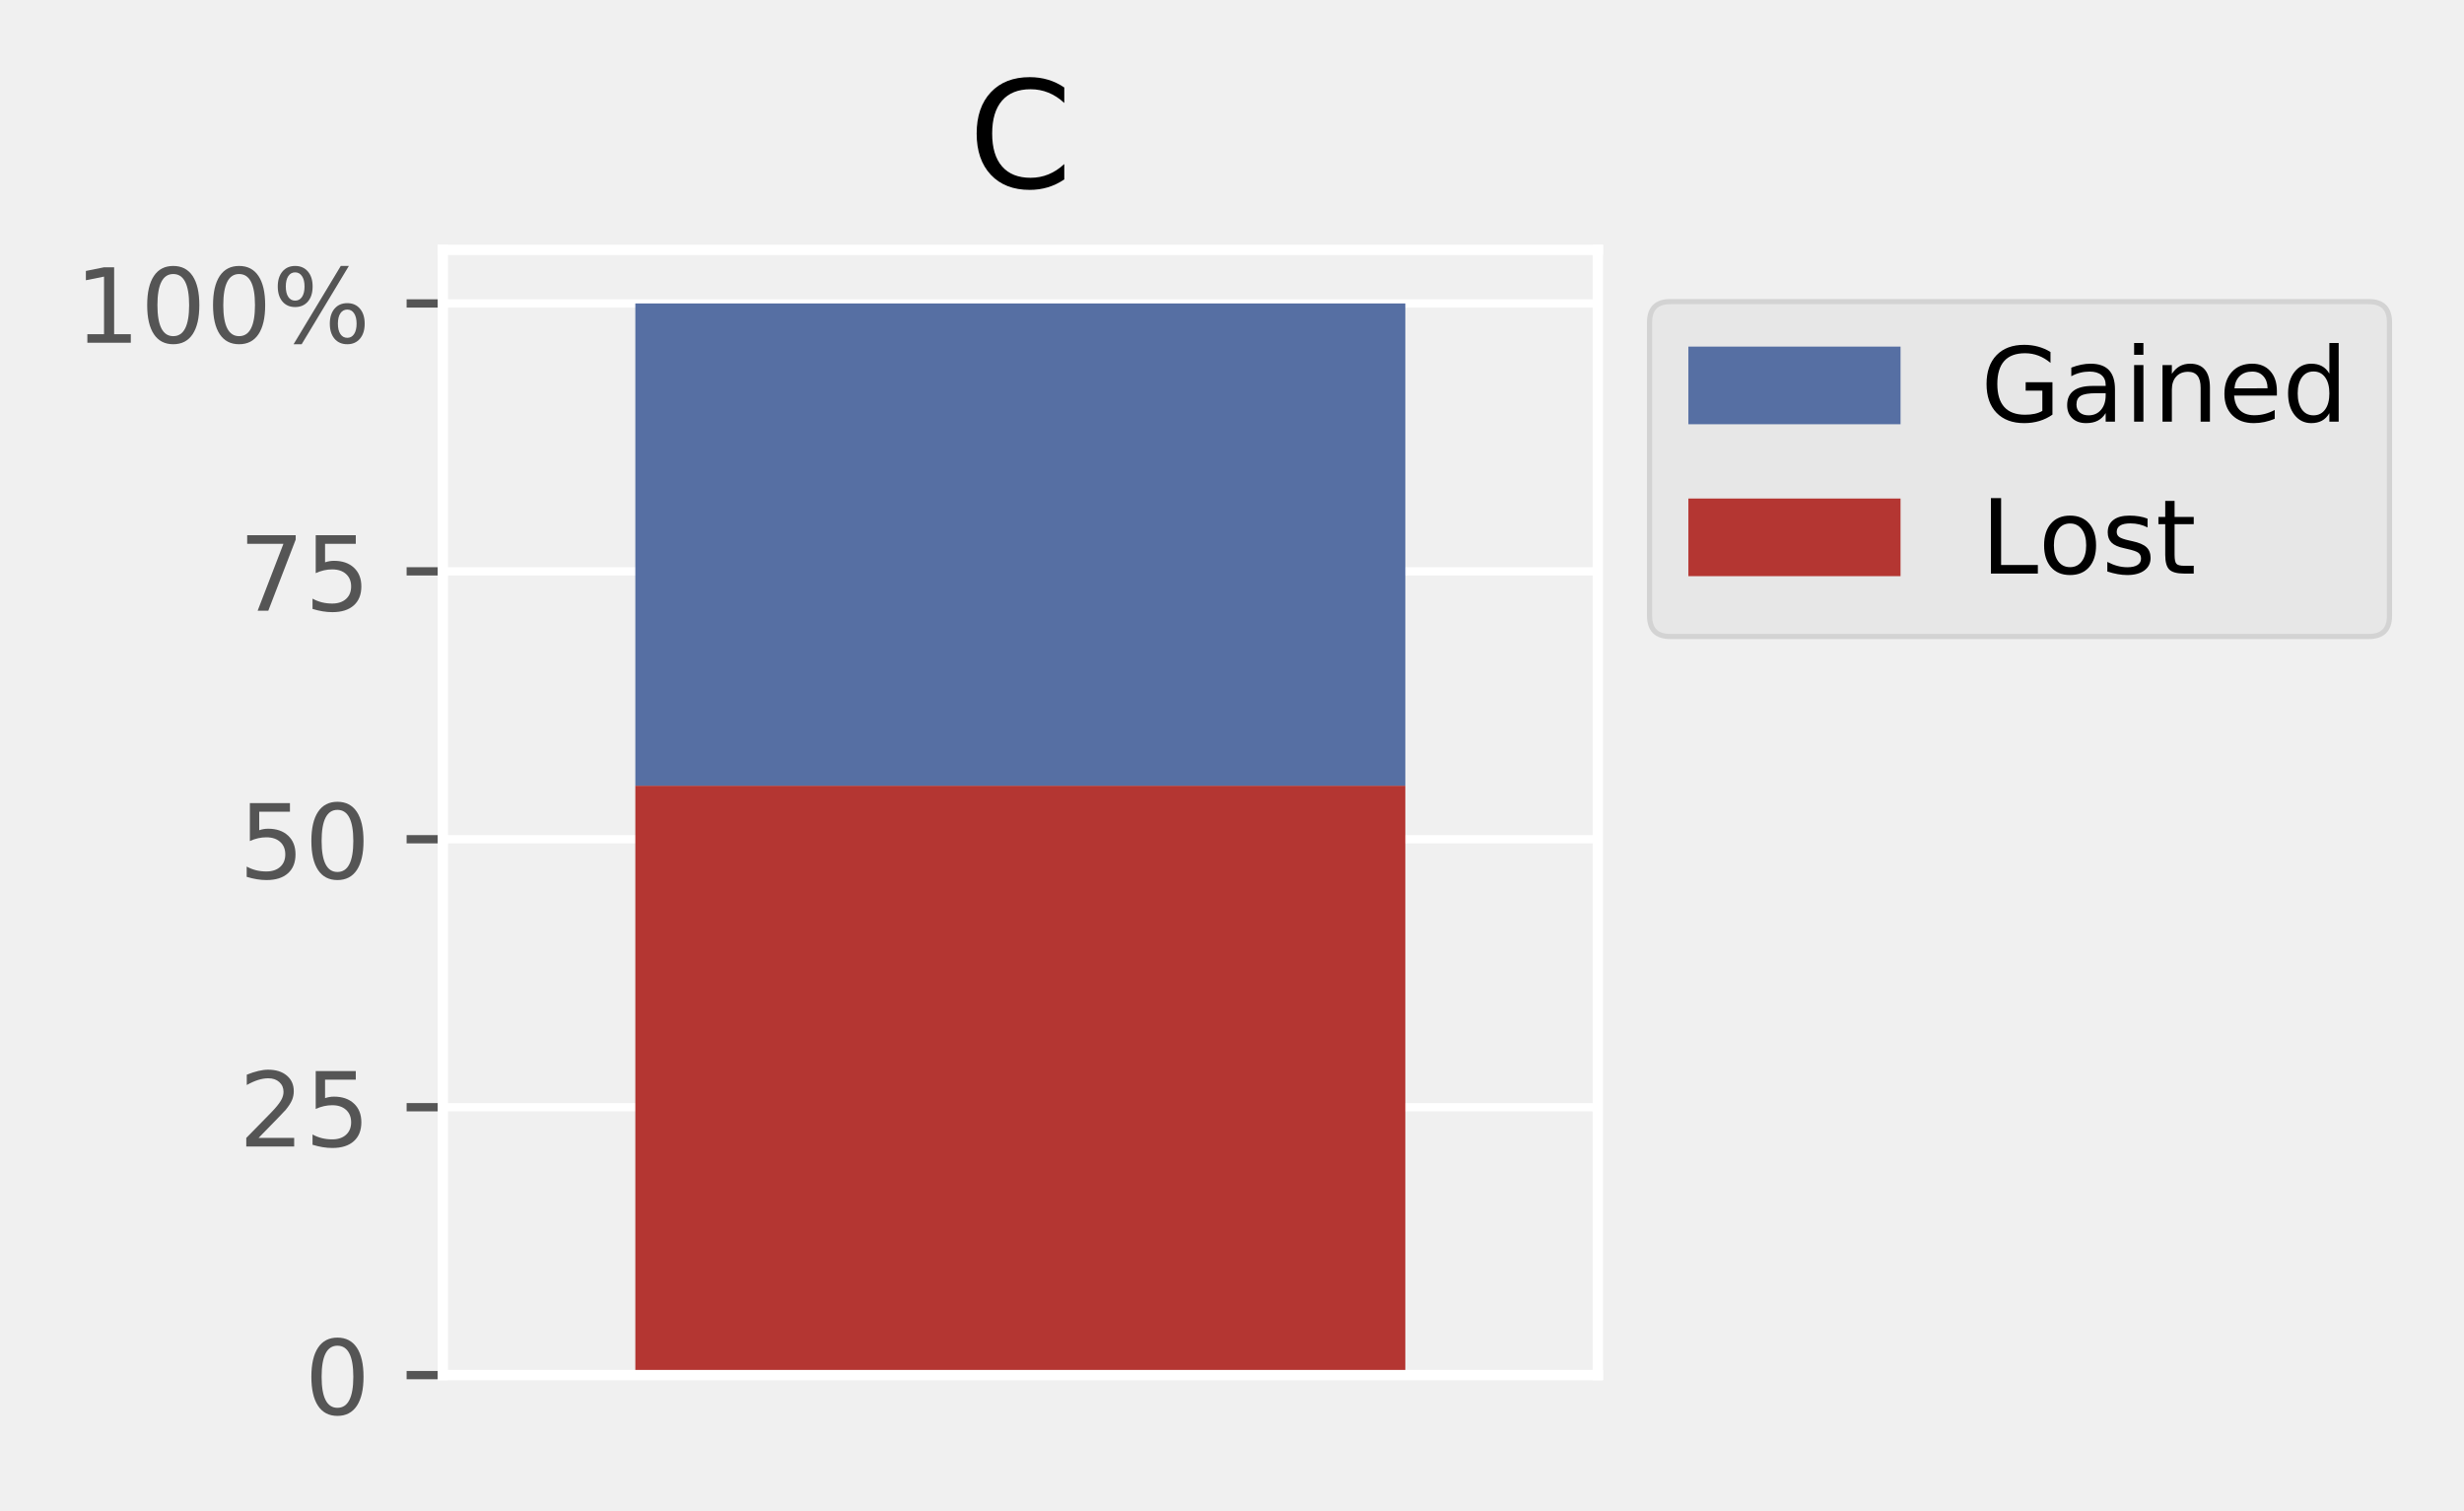
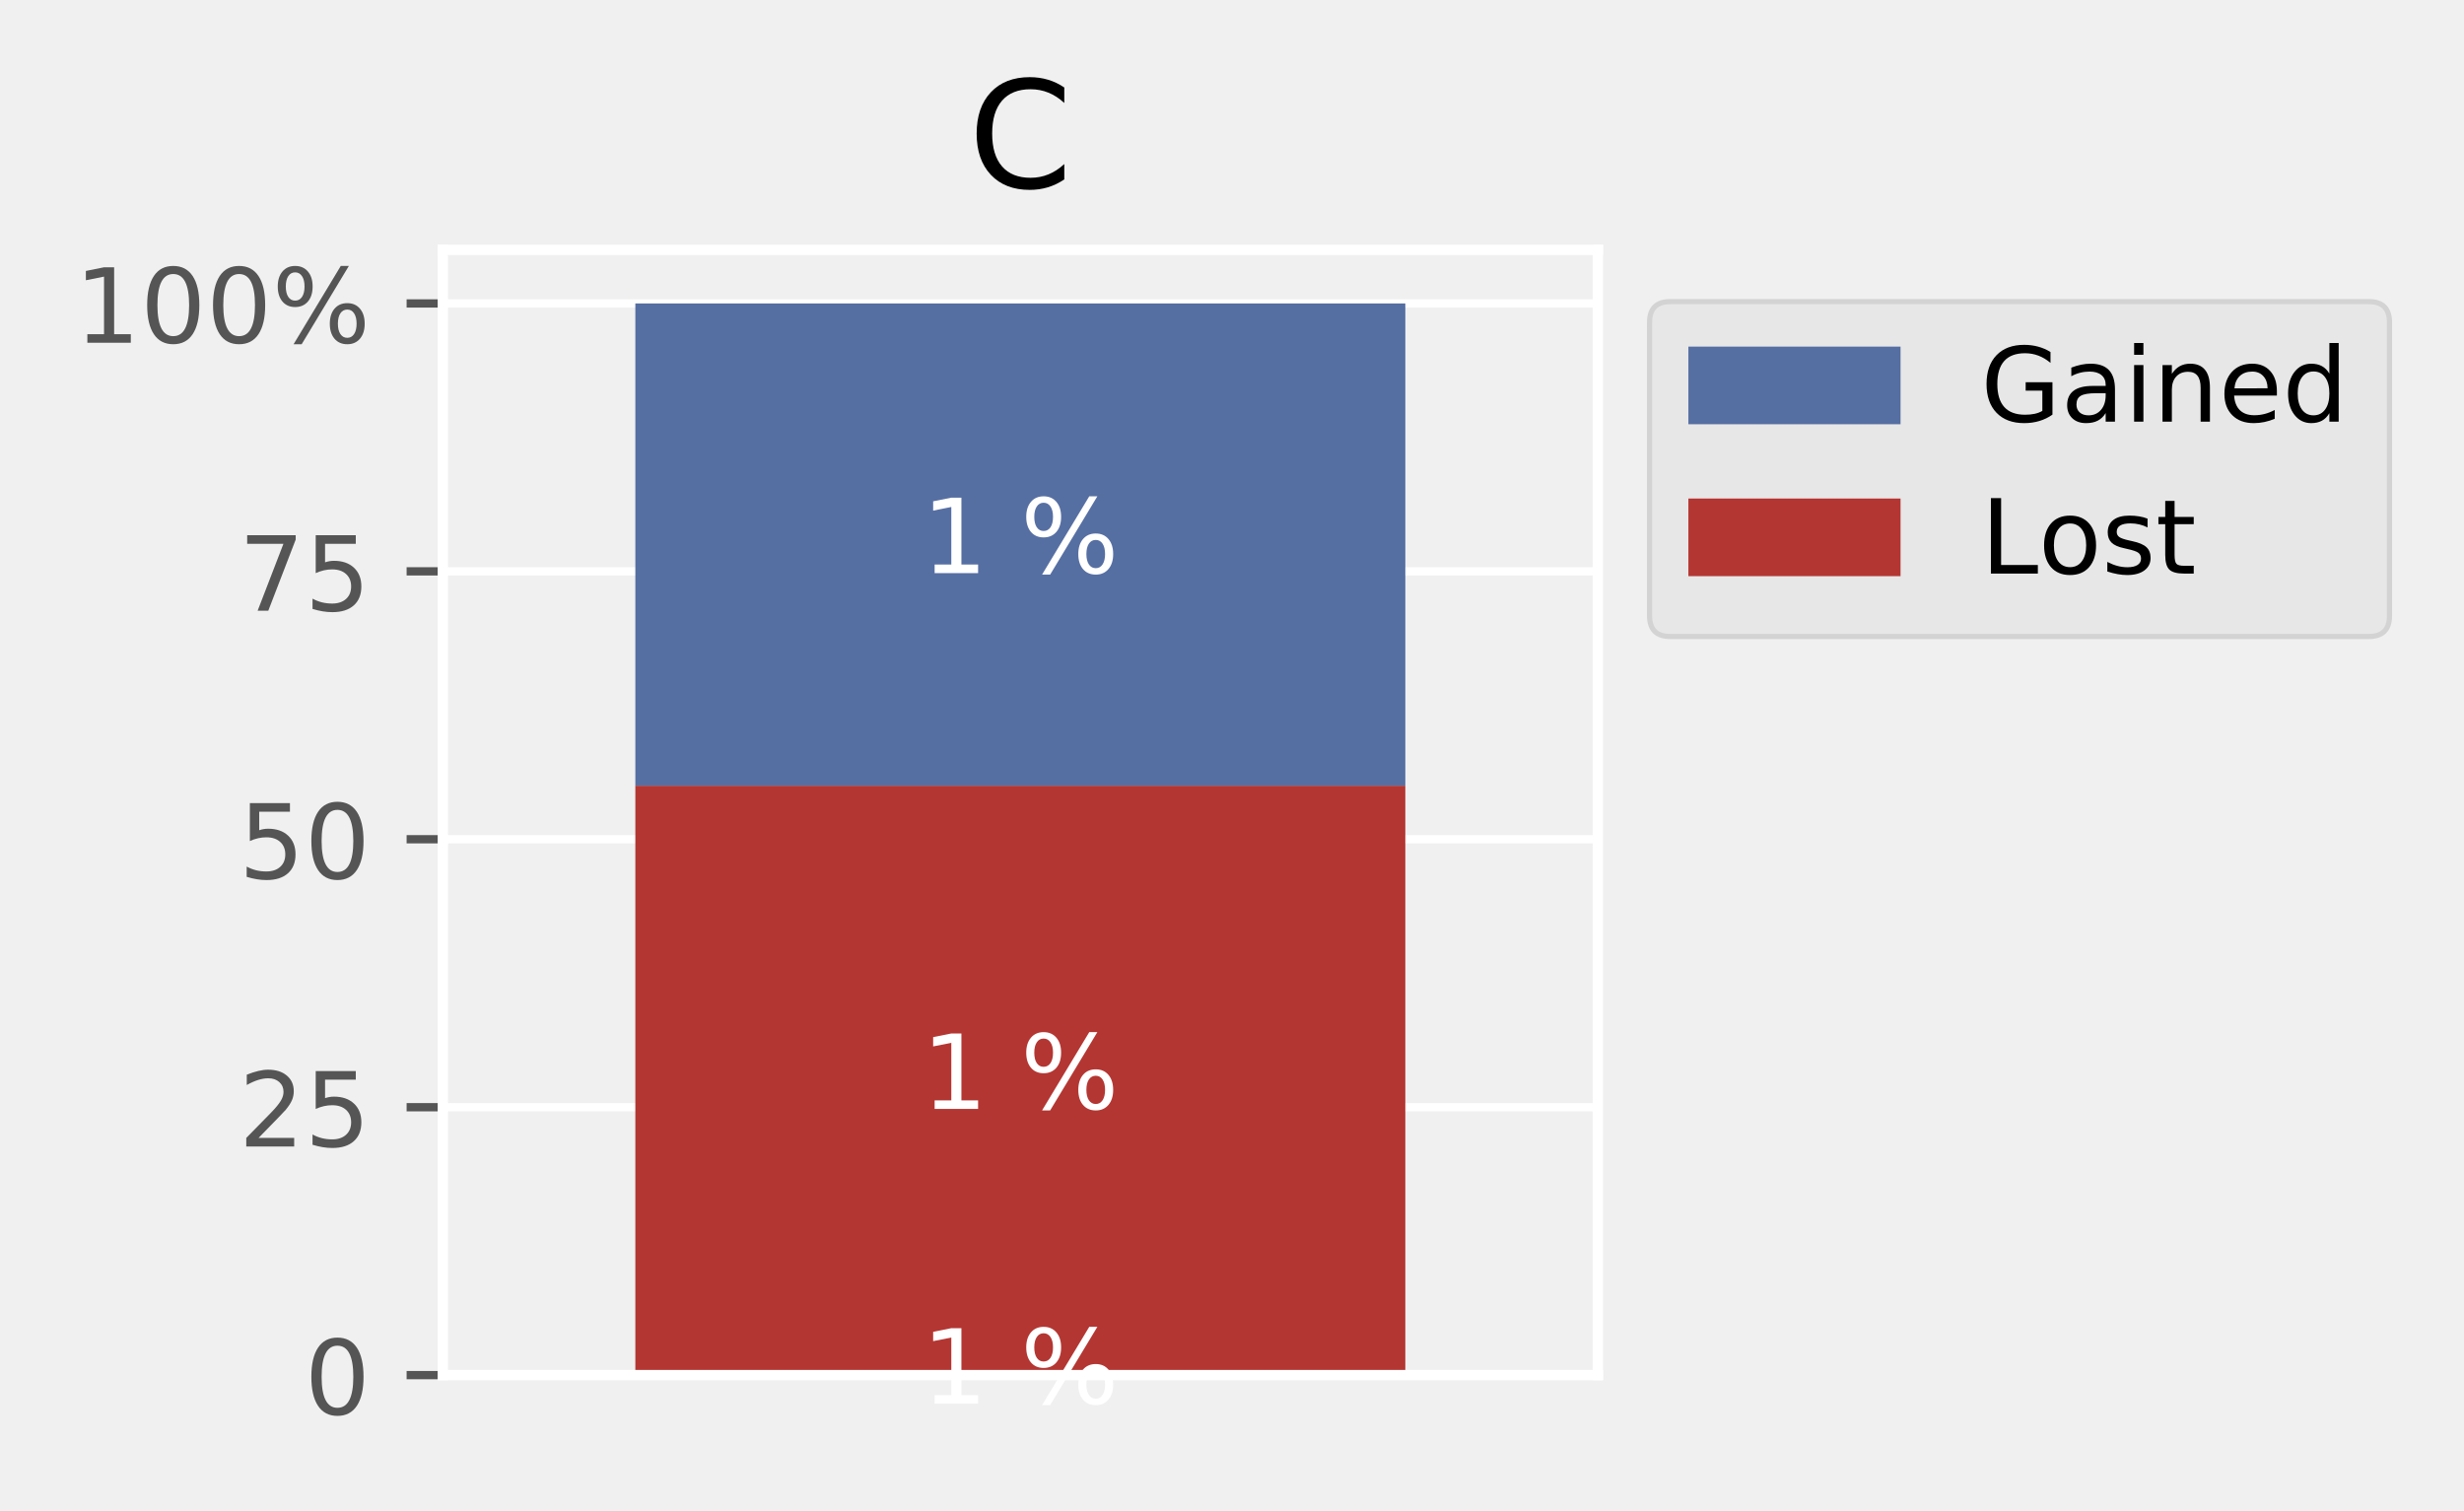
<svg xmlns="http://www.w3.org/2000/svg" xmlns:xlink="http://www.w3.org/1999/xlink" height="145.941pt" version="1.1" viewBox="0 0 238.083 145.941" width="238.083pt">
  <defs>
    <style type="text/css">
*{stroke-linecap:butt;stroke-linejoin:round;white-space:pre;}
  </style>
  </defs>
  <g id="figure_1">
    <g id="patch_1">
      <path d="M 0 145.941  L 238.083 145.941  L 238.083 0  L 0 0  z " style="fill:none;" />
    </g>
    <g id="axes_1">
      <g id="patch_2">
        <path d="M 42.789 132.862  L 154.389 132.862  L 154.389 24.142  L 42.789 24.142  z " style="fill:none;" />
      </g>
      <g id="matplotlib.axis_1" />
      <g id="matplotlib.axis_2">
        <g id="ytick_1">
          <g id="line2d_1">
-             <path clip-path="url(#pc4ec7ed1e7)" d="M 42.789 132.862  L 154.389 132.862  " style="fill:none;stroke:#ffffff;stroke-linecap:square;stroke-width:0.8;" />
+             <path clip-path="url(#p78b05423e0)" d="M 42.789 132.862  L 154.389 132.862  " style="fill:none;stroke:#ffffff;stroke-linecap:square;stroke-width:0.8;" />
          </g>
          <g id="line2d_2">
            <defs>
-               <path d="M 0 0  L -3.5 0  " id="me40fcd436b" style="stroke:#555555;stroke-width:0.8;" />
-             </defs>
-             <g>
-               <use style="fill:#555555;stroke:#555555;stroke-width:0.8;" x="42.789" xlink:href="#me40fcd436b" y="132.862" />
+               <path d="M 0 0  L -3.5 0  " id="m3f61d6ae1f" style="stroke:#555555;stroke-width:0.8;" />
+             </defs>
+             <g>
+               <use style="fill:#555555;stroke:#555555;stroke-width:0.8;" x="42.789" xlink:href="#m3f61d6ae1f" y="132.862" />
            </g>
          </g>
          <g id="text_1">
            <defs>
              <path d="M 31.781 66.406  Q 24.172 66.406 20.328 58.906  Q 16.5 51.422 16.5 36.375  Q 16.5 21.391 20.328 13.891  Q 24.172 6.391 31.781 6.391  Q 39.453 6.391 43.281 13.891  Q 47.125 21.391 47.125 36.375  Q 47.125 51.422 43.281 58.906  Q 39.453 66.406 31.781 66.406  z M 31.781 74.219  Q 44.047 74.219 50.516 64.516  Q 56.984 54.828 56.984 36.375  Q 56.984 17.969 50.516 8.266  Q 44.047 -1.422 31.781 -1.422  Q 19.531 -1.422 13.062 8.266  Q 6.594 17.969 6.594 36.375  Q 6.594 54.828 13.062 64.516  Q 19.531 74.219 31.781 74.219  z " id="DejaVuSans-48" />
            </defs>
            <g style="fill:#555555;" transform="translate(29.42656 136.661)scale(0.1 -0.1)">
              <use xlink:href="#DejaVuSans-48" />
            </g>
          </g>
        </g>
        <g id="ytick_2">
          <g id="line2d_3">
-             <path clip-path="url(#pc4ec7ed1e7)" d="M 42.789 106.976  L 154.389 106.976  " style="fill:none;stroke:#ffffff;stroke-linecap:square;stroke-width:0.8;" />
+             <path clip-path="url(#p78b05423e0)" d="M 42.789 106.976  L 154.389 106.976  " style="fill:none;stroke:#ffffff;stroke-linecap:square;stroke-width:0.8;" />
          </g>
          <g id="line2d_4">
            <g>
-               <use style="fill:#555555;stroke:#555555;stroke-width:0.8;" x="42.789" xlink:href="#me40fcd436b" y="106.976" />
+               <use style="fill:#555555;stroke:#555555;stroke-width:0.8;" x="42.789" xlink:href="#m3f61d6ae1f" y="106.976" />
            </g>
          </g>
          <g id="text_2">
            <defs>
              <path d="M 19.188 8.297  L 53.609 8.297  L 53.609 0  L 7.328 0  L 7.328 8.297  Q 12.938 14.109 22.625 23.891  Q 32.328 33.688 34.812 36.531  Q 39.547 41.844 41.422 45.531  Q 43.312 49.219 43.312 52.781  Q 43.312 58.594 39.234 62.25  Q 35.156 65.922 28.609 65.922  Q 23.969 65.922 18.812 64.312  Q 13.672 62.703 7.812 59.422  L 7.812 69.391  Q 13.766 71.781 18.938 73  Q 24.125 74.219 28.422 74.219  Q 39.75 74.219 46.484 68.547  Q 53.219 62.891 53.219 53.422  Q 53.219 48.922 51.531 44.891  Q 49.859 40.875 45.406 35.406  Q 44.188 33.984 37.641 27.219  Q 31.109 20.453 19.188 8.297  z " id="DejaVuSans-50" />
              <path d="M 10.797 72.906  L 49.516 72.906  L 49.516 64.594  L 19.828 64.594  L 19.828 46.734  Q 21.969 47.469 24.109 47.828  Q 26.266 48.188 28.422 48.188  Q 40.625 48.188 47.75 41.5  Q 54.891 34.812 54.891 23.391  Q 54.891 11.625 47.562 5.094  Q 40.234 -1.422 26.906 -1.422  Q 22.312 -1.422 17.547 -0.641  Q 12.797 0.141 7.719 1.703  L 7.719 11.625  Q 12.109 9.234 16.797 8.062  Q 21.484 6.891 26.703 6.891  Q 35.156 6.891 40.078 11.328  Q 45.016 15.766 45.016 23.391  Q 45.016 31 40.078 35.438  Q 35.156 39.891 26.703 39.891  Q 22.75 39.891 18.812 39.016  Q 14.891 38.141 10.797 36.281  z " id="DejaVuSans-53" />
            </defs>
            <g style="fill:#555555;" transform="translate(23.06406 110.7753)scale(0.1 -0.1)">
              <use xlink:href="#DejaVuSans-50" />
              <use x="63.623" xlink:href="#DejaVuSans-53" />
            </g>
          </g>
        </g>
        <g id="ytick_3">
          <g id="line2d_5">
-             <path clip-path="url(#pc4ec7ed1e7)" d="M 42.789 81.09  L 154.389 81.09  " style="fill:none;stroke:#ffffff;stroke-linecap:square;stroke-width:0.8;" />
+             <path clip-path="url(#p78b05423e0)" d="M 42.789 81.09  L 154.389 81.09  " style="fill:none;stroke:#ffffff;stroke-linecap:square;stroke-width:0.8;" />
          </g>
          <g id="line2d_6">
            <g>
-               <use style="fill:#555555;stroke:#555555;stroke-width:0.8;" x="42.789" xlink:href="#me40fcd436b" y="81.09" />
+               <use style="fill:#555555;stroke:#555555;stroke-width:0.8;" x="42.789" xlink:href="#m3f61d6ae1f" y="81.09" />
            </g>
          </g>
          <g id="text_3">
            <g style="fill:#555555;" transform="translate(23.06406 84.88954)scale(0.1 -0.1)">
              <use xlink:href="#DejaVuSans-53" />
              <use x="63.623" xlink:href="#DejaVuSans-48" />
            </g>
          </g>
        </g>
        <g id="ytick_4">
          <g id="line2d_7">
-             <path clip-path="url(#pc4ec7ed1e7)" d="M 42.789 55.205  L 154.389 55.205  " style="fill:none;stroke:#ffffff;stroke-linecap:square;stroke-width:0.8;" />
+             <path clip-path="url(#p78b05423e0)" d="M 42.789 55.205  L 154.389 55.205  " style="fill:none;stroke:#ffffff;stroke-linecap:square;stroke-width:0.8;" />
          </g>
          <g id="line2d_8">
            <g>
-               <use style="fill:#555555;stroke:#555555;stroke-width:0.8;" x="42.789" xlink:href="#me40fcd436b" y="55.205" />
+               <use style="fill:#555555;stroke:#555555;stroke-width:0.8;" x="42.789" xlink:href="#m3f61d6ae1f" y="55.205" />
            </g>
          </g>
          <g id="text_4">
            <defs>
              <path d="M 8.203 72.906  L 55.078 72.906  L 55.078 68.703  L 28.609 0  L 18.312 0  L 43.219 64.594  L 8.203 64.594  z " id="DejaVuSans-55" />
            </defs>
            <g style="fill:#555555;" transform="translate(23.06406 59.00383)scale(0.1 -0.1)">
              <use xlink:href="#DejaVuSans-55" />
              <use x="63.623" xlink:href="#DejaVuSans-53" />
            </g>
          </g>
        </g>
        <g id="ytick_5">
          <g id="line2d_9">
-             <path clip-path="url(#pc4ec7ed1e7)" d="M 42.789 29.319  L 154.389 29.319  " style="fill:none;stroke:#ffffff;stroke-linecap:square;stroke-width:0.8;" />
+             <path clip-path="url(#p78b05423e0)" d="M 42.789 29.319  L 154.389 29.319  " style="fill:none;stroke:#ffffff;stroke-linecap:square;stroke-width:0.8;" />
          </g>
          <g id="line2d_10">
            <g>
-               <use style="fill:#555555;stroke:#555555;stroke-width:0.8;" x="42.789" xlink:href="#me40fcd436b" y="29.319" />
+               <use style="fill:#555555;stroke:#555555;stroke-width:0.8;" x="42.789" xlink:href="#m3f61d6ae1f" y="29.319" />
            </g>
          </g>
          <g id="text_5">
            <defs>
              <path d="M 12.406 8.297  L 28.516 8.297  L 28.516 63.922  L 10.984 60.406  L 10.984 69.391  L 28.422 72.906  L 38.281 72.906  L 38.281 8.297  L 54.391 8.297  L 54.391 0  L 12.406 0  z " id="DejaVuSans-49" />
              <path d="M 72.703 32.078  Q 68.453 32.078 66.031 28.469  Q 63.625 24.859 63.625 18.406  Q 63.625 12.062 66.031 8.422  Q 68.453 4.781 72.703 4.781  Q 76.859 4.781 79.266 8.422  Q 81.688 12.062 81.688 18.406  Q 81.688 24.812 79.266 28.438  Q 76.859 32.078 72.703 32.078  z M 72.703 38.281  Q 80.422 38.281 84.953 32.906  Q 89.5 27.547 89.5 18.406  Q 89.5 9.281 84.938 3.922  Q 80.375 -1.422 72.703 -1.422  Q 64.891 -1.422 60.344 3.922  Q 55.812 9.281 55.812 18.406  Q 55.812 27.594 60.375 32.938  Q 64.938 38.281 72.703 38.281  z M 22.312 68.016  Q 18.109 68.016 15.688 64.375  Q 13.281 60.75 13.281 54.391  Q 13.281 47.953 15.672 44.328  Q 18.062 40.719 22.312 40.719  Q 26.562 40.719 28.969 44.328  Q 31.391 47.953 31.391 54.391  Q 31.391 60.688 28.953 64.344  Q 26.516 68.016 22.312 68.016  z M 66.406 74.219  L 74.219 74.219  L 28.609 -1.422  L 20.797 -1.422  z M 22.312 74.219  Q 30.031 74.219 34.609 68.875  Q 39.203 63.531 39.203 54.391  Q 39.203 45.172 34.641 39.844  Q 30.078 34.516 22.312 34.516  Q 14.547 34.516 10.031 39.859  Q 5.516 45.219 5.516 54.391  Q 5.516 63.484 10.047 68.844  Q 14.594 74.219 22.312 74.219  z " id="DejaVuSans-37" />
            </defs>
            <g style="fill:#555555;" transform="translate(7.2 33.11811)scale(0.1 -0.1)">
              <use xlink:href="#DejaVuSans-49" />
              <use x="63.623" xlink:href="#DejaVuSans-48" />
              <use x="127.246" xlink:href="#DejaVuSans-48" />
              <use x="190.869" xlink:href="#DejaVuSans-37" />
            </g>
          </g>
        </g>
      </g>
      <g id="patch_3">
-         <path clip-path="url(#pc4ec7ed1e7)" d="M 61.389 132.862  L 135.789 132.862  L 135.789 132.862  L 61.389 132.862  z " style="fill:#566fa3;" />
+         <path clip-path="url(#p78b05423e0)" d="M 61.389 132.862  L 135.789 132.862  L 135.789 132.862  L 61.389 132.862  z " style="fill:#566fa3;" />
      </g>
      <g id="patch_4">
-         <path clip-path="url(#pc4ec7ed1e7)" d="M 61.389 132.862  L 135.789 132.862  L 135.789 75.913  L 61.389 75.913  z " style="fill:#b43632;" />
+         <path clip-path="url(#p78b05423e0)" d="M 61.389 132.862  L 135.789 132.862  L 135.789 75.913  L 61.389 75.913  z " style="fill:#b43632;" />
      </g>
      <g id="patch_5">
-         <path clip-path="url(#pc4ec7ed1e7)" d="M 61.389 75.913  L 135.789 75.913  L 135.789 29.319  L 61.389 29.319  z " style="fill:#566fa3;" />
+         <path clip-path="url(#p78b05423e0)" d="M 61.389 75.913  L 135.789 75.913  L 135.789 29.319  L 61.389 29.319  z " style="fill:#566fa3;" />
      </g>
      <g id="patch_6">
        <path d="M 42.789 132.862  L 42.789 24.142  " style="fill:none;stroke:#ffffff;stroke-linecap:square;stroke-linejoin:miter;" />
      </g>
      <g id="patch_7">
        <path d="M 154.389 132.862  L 154.389 24.142  " style="fill:none;stroke:#ffffff;stroke-linecap:square;stroke-linejoin:miter;" />
      </g>
      <g id="patch_8">
        <path d="M 42.789 132.862  L 154.389 132.862  " style="fill:none;stroke:#ffffff;stroke-linecap:square;stroke-linejoin:miter;" />
      </g>
      <g id="patch_9">
        <path d="M 42.789 24.142  L 154.389 24.142  " style="fill:none;stroke:#ffffff;stroke-linecap:square;stroke-linejoin:miter;" />
      </g>
      <g id="text_6">
+         <defs>
+           <path id="DejaVuSans-32" />
+         </defs>
+         <g style="fill:#ffffff;" transform="translate(89.06797 135.6211)scale(0.1 -0.1)">
+           <use xlink:href="#DejaVuSans-49" />
+           <use x="63.623" xlink:href="#DejaVuSans-32" />
+           <use x="95.41" xlink:href="#DejaVuSans-37" />
+         </g>
+       </g>
+       <g id="text_7">
+         <g style="fill:#ffffff;" transform="translate(89.06797 107.1468)scale(0.1 -0.1)">
+           <use xlink:href="#DejaVuSans-49" />
+           <use x="63.623" xlink:href="#DejaVuSans-32" />
+           <use x="95.41" xlink:href="#DejaVuSans-37" />
+         </g>
+       </g>
+       <g id="text_8">
+         <g style="fill:#ffffff;" transform="translate(89.06797 55.37541)scale(0.1 -0.1)">
+           <use xlink:href="#DejaVuSans-49" />
+           <use x="63.623" xlink:href="#DejaVuSans-32" />
+           <use x="95.41" xlink:href="#DejaVuSans-37" />
+         </g>
+       </g>
+       <g id="text_9">
        <defs>
          <path d="M 64.406 67.281  L 64.406 56.891  Q 59.422 61.531 53.781 63.812  Q 48.141 66.109 41.797 66.109  Q 29.297 66.109 22.656 58.469  Q 16.016 50.828 16.016 36.375  Q 16.016 21.969 22.656 14.328  Q 29.297 6.688 41.797 6.688  Q 48.141 6.688 53.781 8.984  Q 59.422 11.281 64.406 15.922  L 64.406 5.609  Q 59.234 2.094 53.438 0.328  Q 47.656 -1.422 41.219 -1.422  Q 24.656 -1.422 15.125 8.703  Q 5.609 18.844 5.609 36.375  Q 5.609 53.953 15.125 64.078  Q 24.656 74.219 41.219 74.219  Q 47.75 74.219 53.531 72.484  Q 59.328 70.75 64.406 67.281  z " id="DejaVuSans-67" />
        </defs>
        <g transform="translate(93.56144 18.14175)scale(0.144 -0.144)">
          <use xlink:href="#DejaVuSans-67" />
        </g>
      </g>
      <g id="legend_1">
        <g id="patch_10">
          <path d="M 161.389 61.498  L 228.883 61.498  Q 230.883 61.498 230.883 59.498  L 230.883 31.142  Q 230.883 29.142 228.883 29.142  L 161.389 29.142  Q 159.389 29.142 159.389 31.142  L 159.389 59.498  Q 159.389 61.498 161.389 61.498  z " style="fill:#e5e5e5;opacity:0.8;stroke:#cccccc;stroke-linejoin:miter;stroke-width:0.5;" />
        </g>
        <g id="patch_11">
          <path d="M 163.389 40.74  L 183.389 40.74  L 183.389 33.74  L 163.389 33.74  z " style="fill:#566fa3;stroke:#566fa3;stroke-linejoin:miter;stroke-width:0.5;" />
        </g>
-         <g id="text_7">
+         <g id="text_10">
          <defs>
            <path d="M 59.516 10.406  L 59.516 29.984  L 43.406 29.984  L 43.406 38.094  L 69.281 38.094  L 69.281 6.781  Q 63.578 2.734 56.688 0.656  Q 49.812 -1.422 42 -1.422  Q 24.906 -1.422 15.25 8.562  Q 5.609 18.562 5.609 36.375  Q 5.609 54.25 15.25 64.234  Q 24.906 74.219 42 74.219  Q 49.125 74.219 55.547 72.453  Q 61.969 70.703 67.391 67.281  L 67.391 56.781  Q 61.922 61.422 55.766 63.766  Q 49.609 66.109 42.828 66.109  Q 29.438 66.109 22.719 58.641  Q 16.016 51.172 16.016 36.375  Q 16.016 21.625 22.719 14.156  Q 29.438 6.688 42.828 6.688  Q 48.047 6.688 52.141 7.594  Q 56.25 8.5 59.516 10.406  z " id="DejaVuSans-71" />
            <path d="M 34.281 27.484  Q 23.391 27.484 19.188 25  Q 14.984 22.516 14.984 16.5  Q 14.984 11.719 18.141 8.906  Q 21.297 6.109 26.703 6.109  Q 34.188 6.109 38.703 11.406  Q 43.219 16.703 43.219 25.484  L 43.219 27.484  z M 52.203 31.203  L 52.203 0  L 43.219 0  L 43.219 8.297  Q 40.141 3.328 35.547 0.953  Q 30.953 -1.422 24.312 -1.422  Q 15.922 -1.422 10.953 3.297  Q 6 8.016 6 15.922  Q 6 25.141 12.172 29.828  Q 18.359 34.516 30.609 34.516  L 43.219 34.516  L 43.219 35.406  Q 43.219 41.609 39.141 45  Q 35.062 48.391 27.688 48.391  Q 23 48.391 18.547 47.266  Q 14.109 46.141 10.016 43.891  L 10.016 52.203  Q 14.938 54.109 19.578 55.047  Q 24.219 56 28.609 56  Q 40.484 56 46.344 49.844  Q 52.203 43.703 52.203 31.203  z " id="DejaVuSans-97" />
            <path d="M 9.422 54.688  L 18.406 54.688  L 18.406 0  L 9.422 0  z M 9.422 75.984  L 18.406 75.984  L 18.406 64.594  L 9.422 64.594  z " id="DejaVuSans-105" />
            <path d="M 54.891 33.016  L 54.891 0  L 45.906 0  L 45.906 32.719  Q 45.906 40.484 42.875 44.328  Q 39.844 48.188 33.797 48.188  Q 26.516 48.188 22.312 43.547  Q 18.109 38.922 18.109 30.906  L 18.109 0  L 9.078 0  L 9.078 54.688  L 18.109 54.688  L 18.109 46.188  Q 21.344 51.125 25.703 53.562  Q 30.078 56 35.797 56  Q 45.219 56 50.047 50.172  Q 54.891 44.344 54.891 33.016  z " id="DejaVuSans-110" />
            <path d="M 56.203 29.594  L 56.203 25.203  L 14.891 25.203  Q 15.484 15.922 20.484 11.062  Q 25.484 6.203 34.422 6.203  Q 39.594 6.203 44.453 7.469  Q 49.312 8.734 54.109 11.281  L 54.109 2.781  Q 49.266 0.734 44.188 -0.344  Q 39.109 -1.422 33.891 -1.422  Q 20.797 -1.422 13.156 6.188  Q 5.516 13.812 5.516 26.812  Q 5.516 40.234 12.766 48.109  Q 20.016 56 32.328 56  Q 43.359 56 49.781 48.891  Q 56.203 41.797 56.203 29.594  z M 47.219 32.234  Q 47.125 39.594 43.094 43.984  Q 39.062 48.391 32.422 48.391  Q 24.906 48.391 20.391 44.141  Q 15.875 39.891 15.188 32.172  z " id="DejaVuSans-101" />
            <path d="M 45.406 46.391  L 45.406 75.984  L 54.391 75.984  L 54.391 0  L 45.406 0  L 45.406 8.203  Q 42.578 3.328 38.25 0.953  Q 33.938 -1.422 27.875 -1.422  Q 17.969 -1.422 11.734 6.484  Q 5.516 14.406 5.516 27.297  Q 5.516 40.188 11.734 48.094  Q 17.969 56 27.875 56  Q 33.938 56 38.25 53.625  Q 42.578 51.266 45.406 46.391  z M 14.797 27.297  Q 14.797 17.391 18.875 11.75  Q 22.953 6.109 30.078 6.109  Q 37.203 6.109 41.297 11.75  Q 45.406 17.391 45.406 27.297  Q 45.406 37.203 41.297 42.844  Q 37.203 48.484 30.078 48.484  Q 22.953 48.484 18.875 42.844  Q 14.797 37.203 14.797 27.297  z " id="DejaVuSans-100" />
          </defs>
          <g transform="translate(191.3891 40.74019)scale(0.1 -0.1)">
            <use xlink:href="#DejaVuSans-71" />
            <use x="77.49" xlink:href="#DejaVuSans-97" />
            <use x="138.77" xlink:href="#DejaVuSans-105" />
            <use x="166.553" xlink:href="#DejaVuSans-110" />
            <use x="229.932" xlink:href="#DejaVuSans-101" />
            <use x="291.455" xlink:href="#DejaVuSans-100" />
          </g>
        </g>
        <g id="patch_12">
          <path d="M 163.389 55.418  L 183.389 55.418  L 183.389 48.418  L 163.389 48.418  z " style="fill:#b43632;stroke:#b43632;stroke-linejoin:miter;stroke-width:0.5;" />
        </g>
-         <g id="text_8">
+         <g id="text_11">
          <defs>
            <path d="M 9.812 72.906  L 19.672 72.906  L 19.672 8.297  L 55.172 8.297  L 55.172 0  L 9.812 0  z " id="DejaVuSans-76" />
            <path d="M 30.609 48.391  Q 23.391 48.391 19.188 42.75  Q 14.984 37.109 14.984 27.297  Q 14.984 17.484 19.156 11.844  Q 23.344 6.203 30.609 6.203  Q 37.797 6.203 41.984 11.859  Q 46.188 17.531 46.188 27.297  Q 46.188 37.016 41.984 42.703  Q 37.797 48.391 30.609 48.391  z M 30.609 56  Q 42.328 56 49.016 48.375  Q 55.719 40.766 55.719 27.297  Q 55.719 13.875 49.016 6.219  Q 42.328 -1.422 30.609 -1.422  Q 18.844 -1.422 12.172 6.219  Q 5.516 13.875 5.516 27.297  Q 5.516 40.766 12.172 48.375  Q 18.844 56 30.609 56  z " id="DejaVuSans-111" />
            <path d="M 44.281 53.078  L 44.281 44.578  Q 40.484 46.531 36.375 47.5  Q 32.281 48.484 27.875 48.484  Q 21.188 48.484 17.844 46.438  Q 14.5 44.391 14.5 40.281  Q 14.5 37.156 16.891 35.375  Q 19.281 33.594 26.516 31.984  L 29.594 31.297  Q 39.156 29.25 43.188 25.516  Q 47.219 21.781 47.219 15.094  Q 47.219 7.469 41.188 3.016  Q 35.156 -1.422 24.609 -1.422  Q 20.219 -1.422 15.453 -0.562  Q 10.688 0.297 5.422 2  L 5.422 11.281  Q 10.406 8.688 15.234 7.391  Q 20.062 6.109 24.812 6.109  Q 31.156 6.109 34.562 8.281  Q 37.984 10.453 37.984 14.406  Q 37.984 18.062 35.516 20.016  Q 33.062 21.969 24.703 23.781  L 21.578 24.516  Q 13.234 26.266 9.516 29.906  Q 5.812 33.547 5.812 39.891  Q 5.812 47.609 11.281 51.797  Q 16.75 56 26.812 56  Q 31.781 56 36.172 55.266  Q 40.578 54.547 44.281 53.078  z " id="DejaVuSans-115" />
            <path d="M 18.312 70.219  L 18.312 54.688  L 36.812 54.688  L 36.812 47.703  L 18.312 47.703  L 18.312 18.016  Q 18.312 11.328 20.141 9.422  Q 21.969 7.516 27.594 7.516  L 36.812 7.516  L 36.812 0  L 27.594 0  Q 17.188 0 13.234 3.875  Q 9.281 7.766 9.281 18.016  L 9.281 47.703  L 2.688 47.703  L 2.688 54.688  L 9.281 54.688  L 9.281 70.219  z " id="DejaVuSans-116" />
          </defs>
          <g transform="translate(191.3891 55.41831)scale(0.1 -0.1)">
            <use xlink:href="#DejaVuSans-76" />
            <use x="55.697" xlink:href="#DejaVuSans-111" />
            <use x="116.879" xlink:href="#DejaVuSans-115" />
            <use x="168.979" xlink:href="#DejaVuSans-116" />
          </g>
        </g>
      </g>
    </g>
  </g>
  <defs>
-     <clipPath id="pc4ec7ed1e7">
+     <clipPath id="p78b05423e0">
      <rect height="108.72" width="111.6" x="42.789" y="24.142" />
    </clipPath>
  </defs>
</svg>
